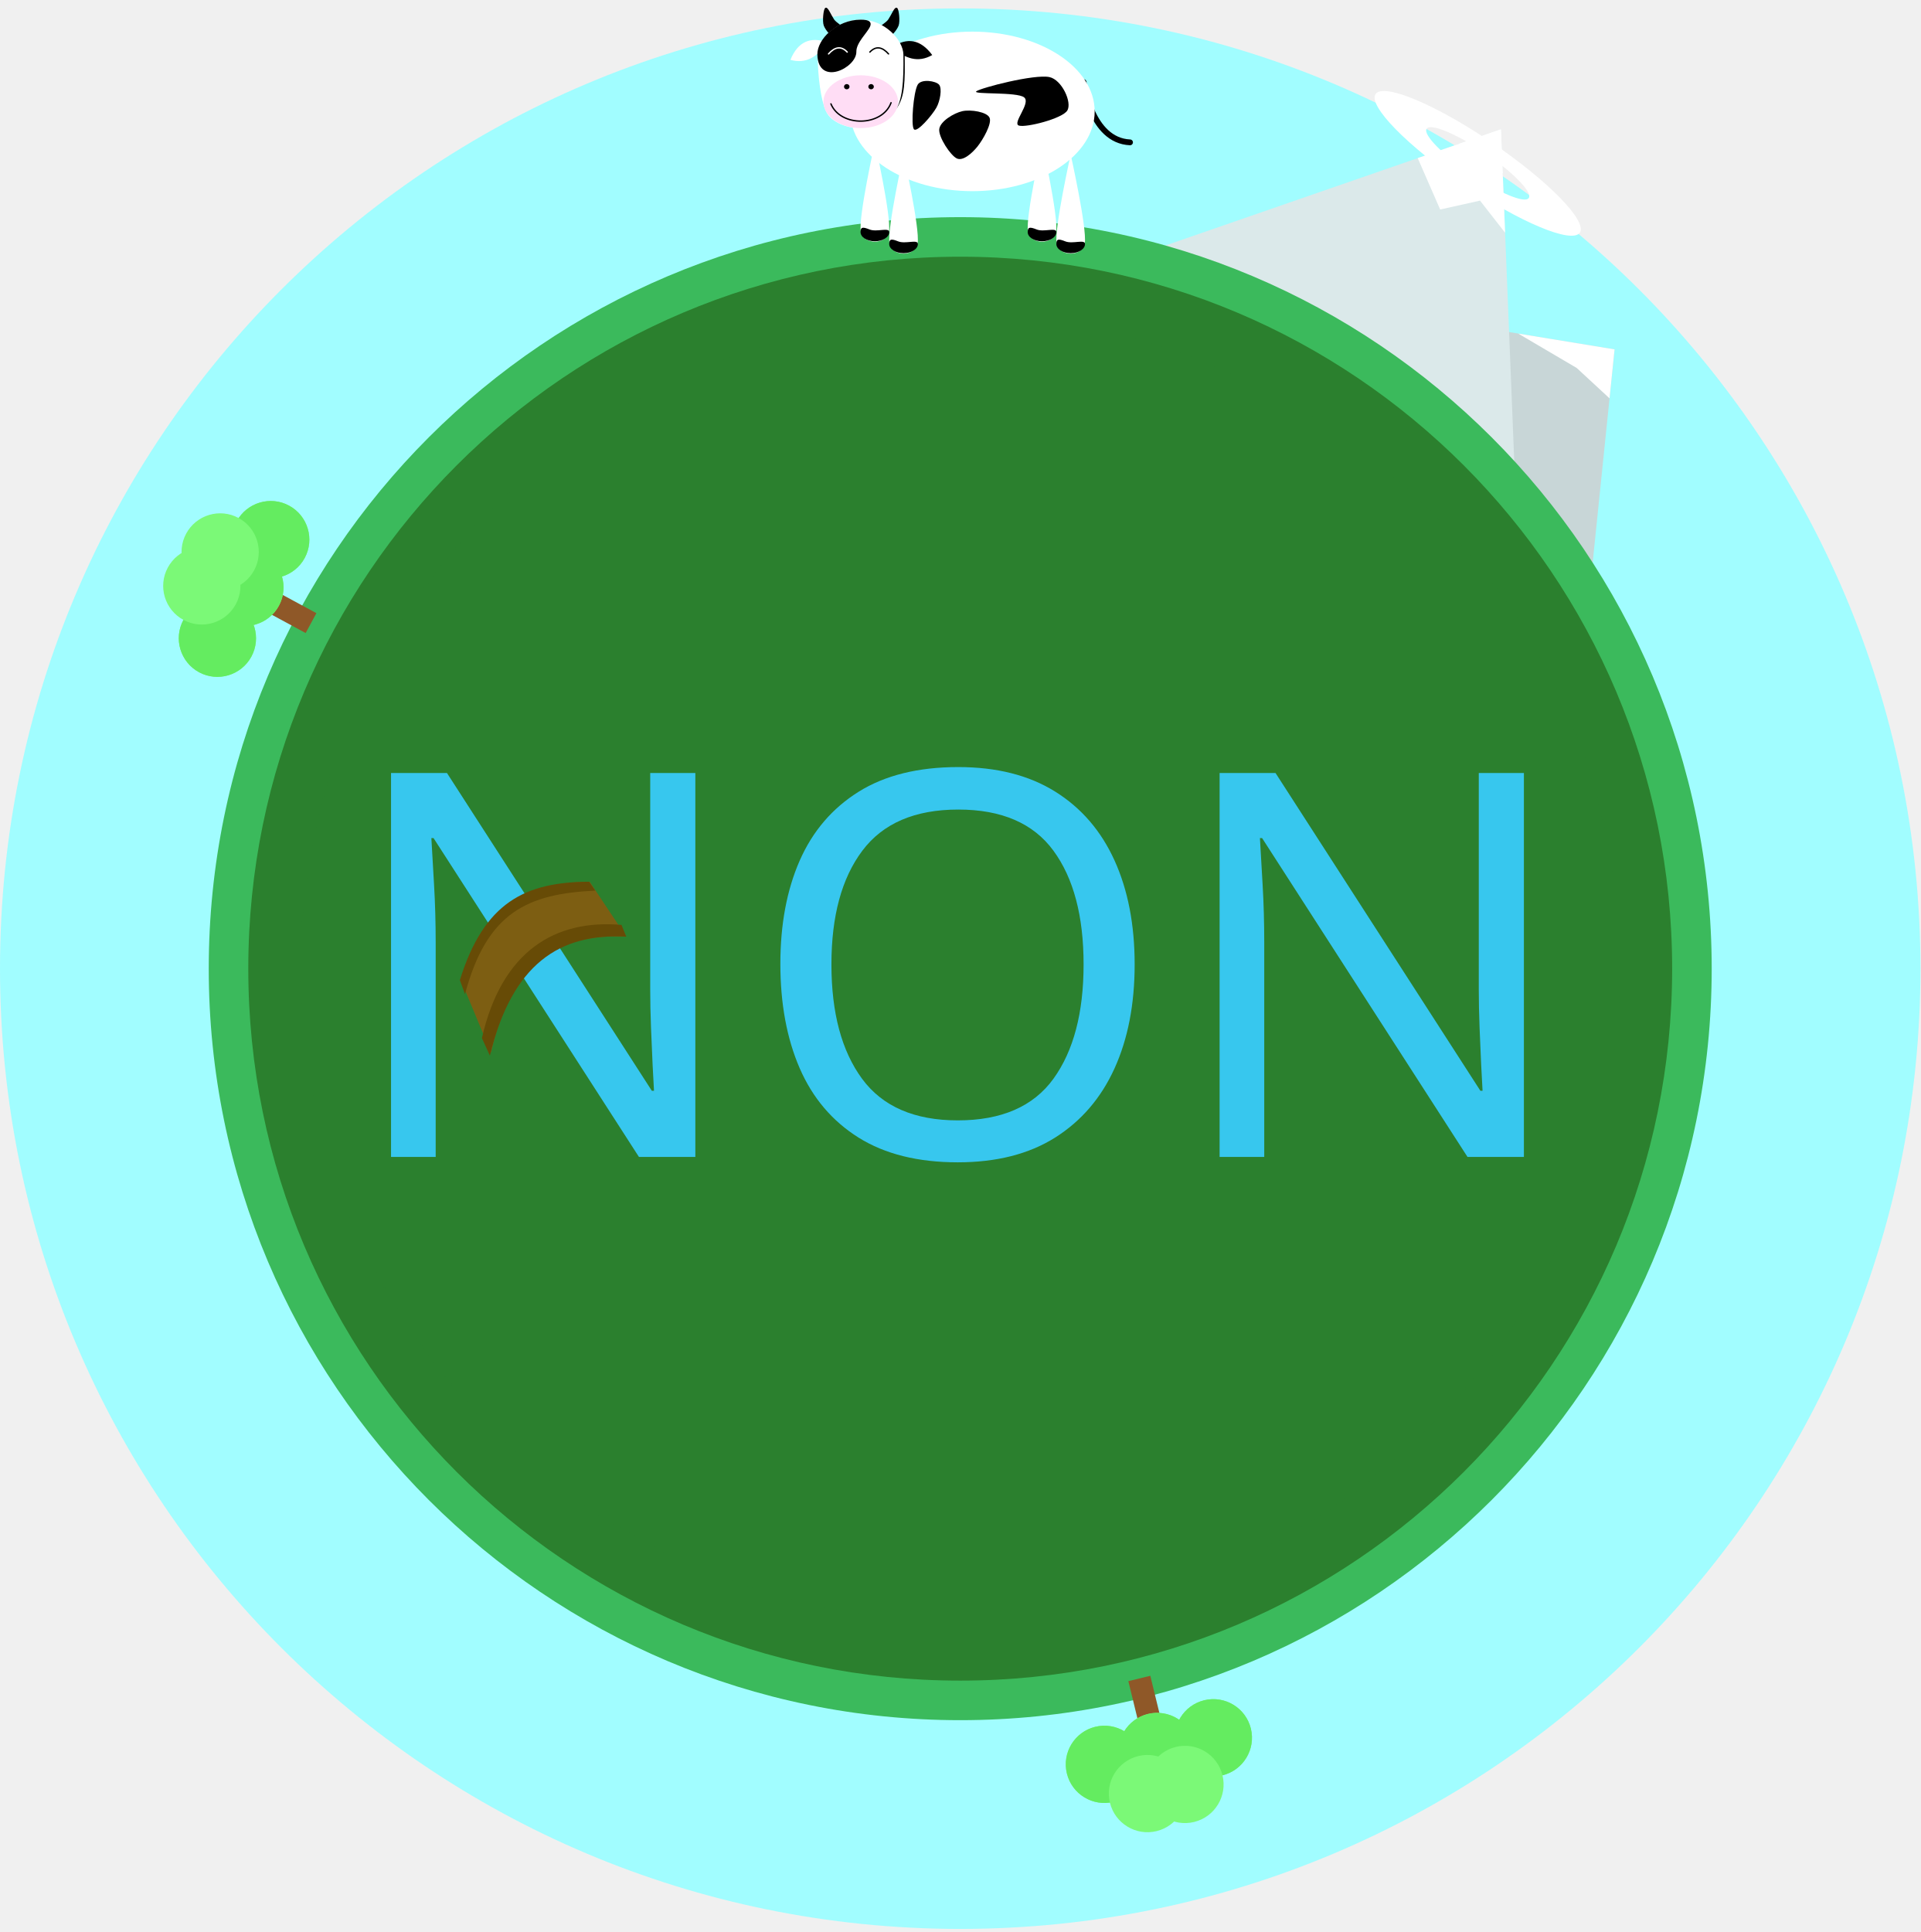
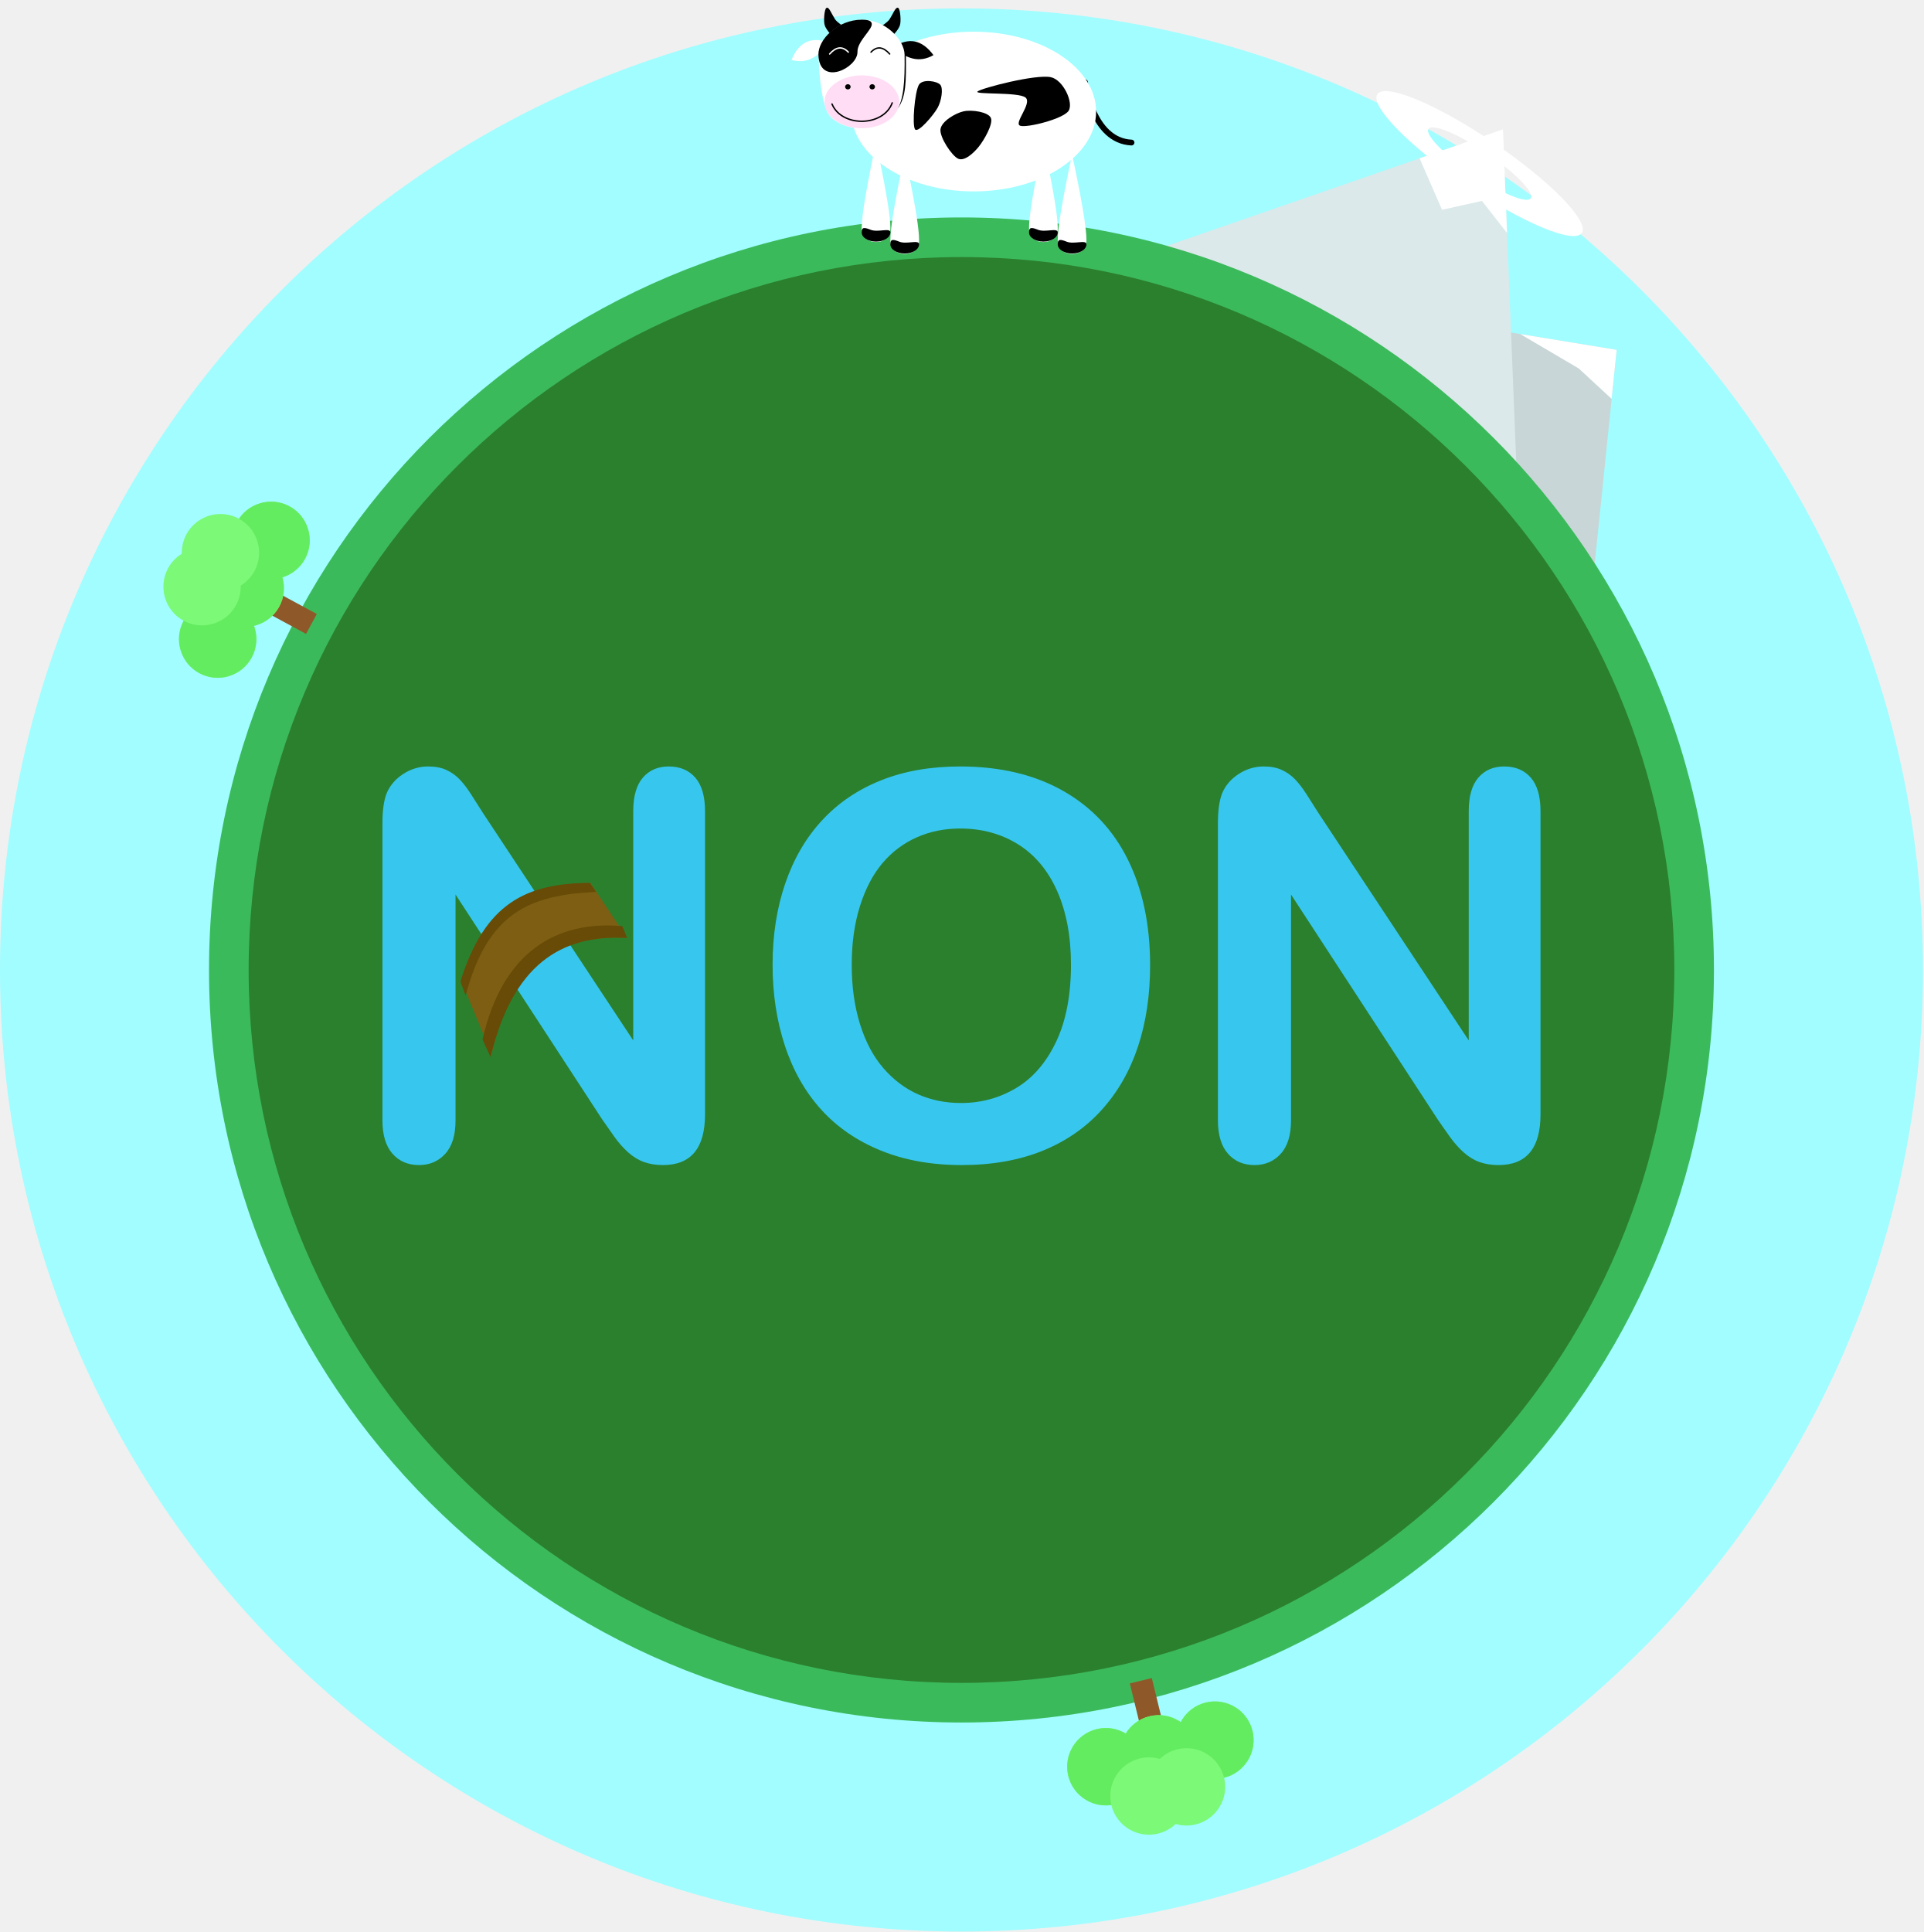
- <svg xmlns="http://www.w3.org/2000/svg" width="100%" height="100%" viewBox="0 0 500 503" version="1.1" xml:space="preserve" style="fill-rule:evenodd;clip-rule:evenodd;stroke-linecap:round;stroke-linejoin:round;stroke-miterlimit:1.5;">
-   <path id="landing-fr" d="M0,0l0,502.2l500,0l0,-502.2l-500,0Z" style="fill:none;" />
+ <svg xmlns="http://www.w3.org/2000/svg" width="100%" height="100%" viewBox="0 0 2084 2093" version="1.1" xml:space="preserve" style="fill-rule:evenodd;clip-rule:evenodd;stroke-linecap:round;stroke-linejoin:round;stroke-miterlimit:1.5;">
+   <path id="landing-fr" d="M0,0l0,2092.5l2083.33,0l0,-2092.5l-2083.33,0Z" style="fill:none;" />
  <clipPath id="_clip1">
-     <path d="M0,0l0,502.2l500,0l0,-502.2l-500,0Z" />
+     <path d="M0,0l0,2092.5l2083.33,0l0,-2092.5l-2083.33,0Z" />
  </clipPath>
  <g clip-path="url(#_clip1)">
    <g>
      <g>
        <g>
-           <ellipse cx="250.019" cy="252.193" rx="250.019" ry="250.007" style="fill:#a1fdff;" />
+           <ellipse cx="1041.75" cy="1050.8" rx="1041.75" ry="1041.7" style="fill:#a1fdff;" />
          <g>
-             <path d="M420.397,90.958l-5.785,56.308l-110.488,-75.365l116.273,19.057Z" style="fill:#c8d6d7;" />
-             <path d="M420.397,90.958l-1.31,12.755l-8.55,-7.912l-15.234,-8.956l25.094,4.113Z" style="fill:#fff;" />
-             <path d="M390.812,33.66l4.015,100.111l-98.693,-67.321l94.678,-32.79Z" style="fill:#dbe9ea;" />
-             <path d="M390.812,33.66l1.08,26.93l-6.531,-8.36l-10.375,2.318l-5.845,-13.383l21.671,-7.505Z" style="fill:#fff;" />
-             <path d="M388.434,37.117c14.677,9.958 24.947,20.469 22.919,23.457c-2.027,2.989 -15.59,-2.67 -30.267,-12.628c-14.678,-9.958 -24.948,-20.468 -22.92,-23.457c2.028,-2.988 15.59,2.67 30.268,12.628Zm-1.837,2.707c7.339,4.979 12.474,10.235 11.46,11.729c-1.014,1.494 -7.795,-1.335 -15.134,-6.314c-7.339,-4.979 -12.474,-10.234 -11.46,-11.729c1.014,-1.494 7.795,1.335 15.134,6.314Z" style="fill:#fff;" />
-             <path d="M390.812,33.66l0.462,11.524l-11.361,-7.749l10.899,-3.775Z" style="fill:#fff;" />
+             <path d="M1751.66,378.993l-24.107,234.617l-460.365,-314.024l484.472,79.407Z" style="fill:#c8d6d7;" />
+             <path d="M1751.66,378.993l-5.46,53.144l-35.627,-32.967l-63.474,-37.315l104.561,17.138Z" style="fill:#fff;" />
+             <path d="M1628.38,140.251l16.728,417.126l-411.219,-280.501l394.491,-136.625Z" style="fill:#dbe9ea;" />
+             <path d="M1628.38,140.251l4.5,112.206l-27.212,-34.834l-43.231,9.66l-24.353,-55.76l90.296,-31.272Z" style="fill:#fff;" />
+             <path d="M1618.47,154.654c61.156,41.491 103.948,85.286 95.499,97.738c-8.449,12.452 -64.959,-11.124 -126.115,-52.616c-61.156,-41.491 -103.948,-85.286 -95.499,-97.738c8.449,-12.452 64.959,11.124 126.115,52.616Zm-7.654,11.28c30.578,20.746 51.974,42.643 47.749,48.869c-4.224,6.226 -32.479,-5.562 -63.057,-26.307c-30.578,-20.746 -51.974,-42.644 -47.749,-48.87c4.224,-6.225 32.479,5.563 63.057,26.308Z" style="fill:#fff;" />
+             <path d="M1628.38,140.251l1.925,48.018l-47.338,-32.291l45.413,-15.727Z" style="fill:#fff;" />
          </g>
          <g>
-             <ellipse cx="250.019" cy="252.193" rx="195.667" ry="195.658" style="fill:#3bba5c;" />
-             <ellipse cx="250.019" cy="252.193" rx="185.369" ry="185.36" style="fill:#2b802e;" />
+             <ellipse cx="1041.75" cy="1050.8" rx="815.281" ry="815.24" style="fill:#3bba5c;" />
+             <ellipse cx="1041.75" cy="1050.8" rx="772.371" ry="772.333" style="fill:#2b802e;" />
          </g>
          <g>
            <g>
-               <path d="M341.436,162.055c29.627,0.555 60.645,43.183 60.645,90.138c0,46.955 -16.89,95.502 -60.645,95.502c-50.651,0 -69.06,-48.548 -68.792,-95.502c0.28,-48.987 17.384,-91.1 68.792,-90.138Z" style="fill:#37c7ee;" />
-               <path d="M349.598,189.5c33.666,0.282 44.293,36.751 44.293,62.693c0,25.942 -6.486,67.788 -41.49,67.961c-26.471,0.131 -37.608,-42.019 -37.608,-67.961c0,-25.942 10.491,-62.897 34.805,-62.693Z" style="fill:#2b802e;" />
+               <path d="M1422.65,675.231c123.446,2.311 252.688,179.927 252.688,375.573c0,195.647 -70.378,397.924 -252.688,397.924c-211.045,0 -287.75,-202.28 -286.633,-397.924c1.166,-204.112 72.431,-379.583 286.633,-375.573Z" style="fill:#37c7ee;" />
+               <path d="M1456.66,789.584c140.274,1.176 184.554,153.127 184.554,261.22c0,108.093 -27.026,282.452 -172.878,283.173c-110.293,0.545 -156.696,-175.08 -156.696,-283.173c0,-108.093 43.709,-262.07 145.02,-261.22Z" style="fill:#2b802e;" />
            </g>
            <g>
-               <path d="M123.314,339.448c-16.264,14.541 -44.345,-124.262 -0.784,-167.308c1.14,-1.126 3.171,-1.759 4.808,-0.153c11.759,11.537 28.334,53.564 34.498,67.618c12.955,29.535 26.22,41.482 32.319,51.131c0.651,-14.066 -1.598,-87.697 4.469,-124.147c2.432,-14.612 35.579,-24.227 37.212,0c2.736,40.599 0.417,139.427 -1.866,179.135c-0.708,12.309 -22.362,12.607 -27.866,10.472c-38.928,-15.101 -86.081,-136.535 -86.081,-136.535c-11.748,0.756 5.418,117.886 3.291,119.787Z" style="fill:#37c7ee;" />
+               <path d="M513.81,1414.37c-67.768,60.589 -184.773,-517.756 -3.268,-697.116c4.748,-4.692 13.213,-7.329 20.034,-0.638c48.995,48.072 118.056,223.184 143.743,281.744c53.978,123.061 109.247,172.838 134.66,213.043c2.711,-58.609 -6.659,-365.403 18.619,-517.276c10.134,-60.886 148.246,-100.949 155.05,0c11.402,169.161 1.741,580.945 -7.772,746.392c-2.949,51.288 -93.175,52.53 -116.108,43.634c-162.202,-62.918 -358.674,-568.895 -358.674,-568.895c-48.949,3.151 22.576,491.19 13.716,499.112Z" style="fill:#37c7ee;" />
              <g>
-                 <path d="M175.722,252.193c-16.478,0.145 -26.655,6.341 -33.2,26.441l7.505,18.023c5.143,-22.652 16.751,-31.099 35.221,-30.164l-9.526,-14.3Z" style="fill:#7d5e12;" />
-                 <path d="M184.012,263.435c-17.198,-1.504 -31.17,6.712 -36.351,29.463l2.075,4.561c5.804,-23.89 18.183,-31.908 35.512,-30.966l-1.236,-3.058Z" style="fill:#674b06;" />
-                 <path d="M175.577,252.193c-16.572,0.082 -27.339,5.282 -33.651,25.607l1.329,3.678c5.724,-21.436 16.358,-26.129 33.942,-26.971l-1.62,-2.314Z" style="fill:#674b06;" />
+                 <path d="M732.173,1050.8c-68.657,0.603 -111.062,26.419 -138.332,110.169l31.27,75.096c21.432,-94.383 69.797,-129.578 146.757,-125.683l-39.695,-59.582Z" style="fill:#7d5e12;" />
+                 <path d="M766.718,1097.64c-71.661,-6.267 -129.878,27.968 -151.462,122.765l8.645,19.005c24.181,-99.544 75.76,-132.953 147.967,-129.028l-5.15,-12.742Z" style="fill:#674b06;" />
+                 <path d="M731.571,1050.8c-69.05,0.343 -113.912,22.01 -140.214,106.696l5.538,15.327c23.849,-89.32 68.158,-108.874 141.424,-112.381l-6.748,-9.642Z" style="fill:#674b06;" />
              </g>
            </g>
          </g>
          <g>
-             <path d="M300.598,465.583l5.717,-1.394l-6.8,-27.894l-5.718,1.394l6.801,27.894Z" style="fill:#8f5828;" />
-             <path d="M318.309,462.203c-5.392,1.314 -10.837,-1.996 -12.151,-7.388c-1.315,-5.392 1.996,-10.836 7.388,-12.151c5.392,-1.314 10.837,1.996 12.151,7.388c1.315,5.392 -1.996,10.836 -7.388,12.151Z" style="fill:#7bf977;" />
-             <path d="M303.672,465.771c-5.392,1.314 -10.837,-1.996 -12.151,-7.388c-1.315,-5.392 1.996,-10.836 7.388,-12.151c5.392,-1.314 10.837,1.996 12.151,7.388c1.315,5.392 -1.996,10.836 -7.388,12.151Z" style="fill:#7bf977;" />
-             <path d="M289.943,469.117c-5.392,1.315 -10.837,-1.996 -12.151,-7.387c-1.315,-5.392 1.996,-10.837 7.388,-12.151c5.392,-1.314 10.836,1.996 12.151,7.388c1.314,5.391 -1.996,10.836 -7.388,12.15Z" style="fill:#7bf977;" />
+             <path d="M1252.49,1939.93l23.824,-5.807l-28.334,-116.225l-23.824,5.807l28.334,116.225Z" style="fill:#8f5828;" />
+             <path d="M1326.29,1925.84c-22.467,5.477 -45.153,-8.316 -50.63,-30.782c-5.477,-22.465 8.317,-45.151 30.783,-50.627c22.467,-5.477 45.154,8.316 50.631,30.782c5.476,22.465 -8.317,45.151 -30.784,50.627Z" style="fill:#7bf977;" />
+             <path d="M1265.3,1940.71c-22.466,5.476 -45.153,-8.317 -50.63,-30.782c-5.477,-22.466 8.317,-45.151 30.784,-50.628c22.467,-5.477 45.153,8.316 50.63,30.782c5.477,22.466 -8.317,45.151 -30.784,50.628Z" style="fill:#7bf977;" />
+             <path d="M1208.1,1954.65c-22.467,5.477 -45.153,-8.316 -50.63,-30.782c-5.477,-22.465 8.317,-45.151 30.783,-50.627c22.467,-5.477 45.154,8.316 50.631,30.782c5.476,22.465 -8.317,45.151 -30.784,50.627Z" style="fill:#7bf977;" />
            <g>
-               <path d="M318.309,462.203c-5.392,1.314 -10.837,-1.996 -12.151,-7.388c-1.315,-5.392 1.996,-10.836 7.388,-12.151c5.392,-1.314 10.837,1.996 12.151,7.388c1.315,5.392 -1.996,10.836 -7.388,12.151Z" style="fill:#64ec60;" />
-               <path d="M303.672,465.771c-5.392,1.314 -10.837,-1.996 -12.151,-7.388c-1.315,-5.392 1.996,-10.836 7.388,-12.151c5.392,-1.314 10.837,1.996 12.151,7.388c1.315,5.392 -1.996,10.836 -7.388,12.151Z" style="fill:#64ec60;" />
-               <path d="M289.943,469.117c-5.392,1.315 -10.837,-1.996 -12.151,-7.387c-1.315,-5.392 1.996,-10.837 7.388,-12.151c5.392,-1.314 10.836,1.996 12.151,7.388c1.314,5.391 -1.996,10.836 -7.388,12.15Z" style="fill:#64ec60;" />
+               <path d="M1326.29,1925.84c-22.467,5.477 -45.153,-8.316 -50.63,-30.782c-5.477,-22.465 8.317,-45.151 30.783,-50.627c22.467,-5.477 45.154,8.316 50.631,30.782c5.476,22.465 -8.317,45.151 -30.784,50.627Z" style="fill:#64ec60;" />
+               <path d="M1265.3,1940.71c-22.466,5.476 -45.153,-8.317 -50.63,-30.782c-5.477,-22.466 8.317,-45.151 30.784,-50.628c22.467,-5.477 45.153,8.316 50.63,30.782c5.477,22.466 -8.317,45.151 -30.784,50.628Z" style="fill:#64ec60;" />
+               <path d="M1208.1,1954.65c-22.467,5.477 -45.153,-8.316 -50.63,-30.782c-5.477,-22.465 8.317,-45.151 30.783,-50.627c22.467,-5.477 45.154,8.316 50.631,30.782c5.476,22.465 -8.317,45.151 -30.784,50.627Z" style="fill:#64ec60;" />
            </g>
-             <path d="M310.921,474.353c-5.392,1.315 -10.837,-1.996 -12.151,-7.387c-1.315,-5.392 1.996,-10.837 7.388,-12.151c5.392,-1.314 10.837,1.996 12.151,7.388c1.315,5.391 -1.996,10.836 -7.388,12.15Z" style="fill:#7bf977;" />
-             <path d="M301.151,476.735c-5.392,1.314 -10.836,-1.996 -12.151,-7.388c-1.314,-5.392 1.996,-10.836 7.388,-12.151c5.392,-1.314 10.837,1.996 12.151,7.388c1.315,5.392 -1.996,10.836 -7.388,12.151Z" style="fill:#7bf977;" />
+             <path d="M1295.5,1976.47c-22.466,5.477 -45.153,-8.316 -50.63,-30.782c-5.477,-22.466 8.317,-45.151 30.784,-50.628c22.467,-5.476 45.153,8.317 50.63,30.782c5.477,22.466 -8.317,45.152 -30.784,50.628Z" style="fill:#7bf977;" />
+             <path d="M1254.8,1986.39c-22.466,5.477 -45.153,-8.316 -50.63,-30.782c-5.477,-22.466 8.317,-45.151 30.784,-50.628c22.467,-5.476 45.153,8.317 50.63,30.782c5.477,22.466 -8.317,45.151 -30.784,50.628Z" style="fill:#7bf977;" />
          </g>
          <g>
-             <path d="M57.128,145.982l-2.799,5.177l25.256,13.655l2.799,-5.177l-25.256,-13.655Z" style="fill:#8f5828;" />
-             <path d="M47.761,161.389c2.64,-4.882 8.747,-6.702 13.629,-4.063c4.882,2.64 6.702,8.746 4.062,13.628c-2.639,4.882 -8.746,6.702 -13.628,4.063c-4.882,-2.64 -6.702,-8.746 -4.063,-13.628Z" style="fill:#7bf977;" />
-             <path d="M54.927,148.137c2.64,-4.882 8.746,-6.702 13.628,-4.063c4.882,2.64 6.703,8.746 4.063,13.628c-2.64,4.882 -8.746,6.702 -13.628,4.063c-4.882,-2.64 -6.703,-8.746 -4.063,-13.628Z" style="fill:#7bf977;" />
-             <path d="M61.648,135.707c2.64,-4.882 8.747,-6.702 13.629,-4.063c4.881,2.64 6.702,8.746 4.062,13.628c-2.639,4.882 -8.746,6.702 -13.628,4.063c-4.882,-2.64 -6.702,-8.746 -4.063,-13.628Z" style="fill:#7bf977;" />
+             <path d="M238.032,608.258l-11.663,21.569l105.236,56.898l11.663,-21.569l-105.236,-56.898Z" style="fill:#8f5828;" />
+             <path d="M199.006,672.454c10.998,-20.341 36.443,-27.926 56.784,-16.928c20.342,10.998 27.927,36.441 16.929,56.782c-10.999,20.341 -36.443,27.926 -56.785,16.927c-20.342,-10.998 -27.927,-36.441 -16.928,-56.781Z" style="fill:#7bf977;" />
+             <path d="M228.862,617.238c10.999,-20.341 36.443,-27.926 56.785,-16.928c20.342,10.999 27.927,36.442 16.928,56.782c-10.998,20.341 -36.443,27.926 -56.784,16.928c-20.342,-10.999 -27.927,-36.442 -16.929,-56.782Z" style="fill:#7bf977;" />
+             <path d="M256.867,565.446c10.999,-20.341 36.443,-27.926 56.785,-16.927c20.342,10.998 27.927,36.441 16.928,56.781c-10.998,20.341 -36.443,27.926 -56.784,16.928c-20.342,-10.998 -27.927,-36.441 -16.929,-56.782Z" style="fill:#7bf977;" />
            <g>
-               <path d="M47.761,161.389c2.64,-4.882 8.747,-6.702 13.629,-4.063c4.882,2.64 6.702,8.746 4.062,13.628c-2.639,4.882 -8.746,6.702 -13.628,4.063c-4.882,-2.64 -6.702,-8.746 -4.063,-13.628Z" style="fill:#64ec60;" />
-               <path d="M54.927,148.137c2.64,-4.882 8.746,-6.702 13.628,-4.063c4.882,2.64 6.703,8.746 4.063,13.628c-2.64,4.882 -8.746,6.702 -13.628,4.063c-4.882,-2.64 -6.703,-8.746 -4.063,-13.628Z" style="fill:#64ec60;" />
-               <path d="M61.648,135.707c2.64,-4.882 8.747,-6.702 13.629,-4.063c4.881,2.64 6.702,8.746 4.062,13.628c-2.639,4.882 -8.746,6.702 -13.628,4.063c-4.882,-2.64 -6.702,-8.746 -4.063,-13.628Z" style="fill:#64ec60;" />
+               <path d="M199.006,672.454c10.998,-20.341 36.443,-27.926 56.784,-16.928c20.342,10.998 27.927,36.441 16.929,56.782c-10.999,20.341 -36.443,27.926 -56.785,16.927c-20.342,-10.998 -27.927,-36.441 -16.928,-56.781Z" style="fill:#64ec60;" />
+               <path d="M228.862,617.238c10.999,-20.341 36.443,-27.926 56.785,-16.928c20.342,10.999 27.927,36.442 16.928,56.782c-10.998,20.341 -36.443,27.926 -56.784,16.928c-20.342,-10.999 -27.927,-36.442 -16.929,-56.782Z" style="fill:#64ec60;" />
+               <path d="M256.867,565.446c10.999,-20.341 36.443,-27.926 56.785,-16.927c20.342,10.998 27.927,36.441 16.928,56.781c-10.998,20.341 -36.443,27.926 -56.784,16.928c-20.342,-10.998 -27.927,-36.441 -16.929,-56.782Z" style="fill:#64ec60;" />
            </g>
-             <path d="M43.699,147.761c2.639,-4.882 8.746,-6.702 13.628,-4.062c4.882,2.639 6.702,8.746 4.063,13.627c-2.64,4.882 -8.747,6.702 -13.629,4.063c-4.882,-2.64 -6.702,-8.746 -4.062,-13.628Z" style="fill:#7bf977;" />
-             <path d="M48.481,138.916c2.64,-4.882 8.747,-6.702 13.629,-4.062c4.882,2.639 6.702,8.745 4.062,13.627c-2.639,4.882 -8.746,6.702 -13.628,4.063c-4.882,-2.64 -6.702,-8.746 -4.063,-13.628Z" style="fill:#7bf977;" />
+             <path d="M182.078,615.672c10.998,-20.341 36.443,-27.926 56.784,-16.928c20.342,10.999 27.927,36.442 16.928,56.782c-10.998,20.341 -36.443,27.926 -56.784,16.928c-20.342,-10.998 -27.927,-36.442 -16.928,-56.782Z" style="fill:#7bf977;" />
+             <path d="M202.006,578.817c10.998,-20.34 36.443,-27.925 56.784,-16.927c20.342,10.998 27.927,36.441 16.929,56.782c-10.999,20.34 -36.443,27.925 -56.785,16.927c-20.342,-10.998 -27.927,-36.441 -16.928,-56.782Z" style="fill:#7bf977;" />
          </g>
        </g>
        <g>
-           <ellipse cx="250.019" cy="252.193" rx="171.796" ry="169.919" style="fill:#2b802e;" />
+           <ellipse cx="1041.75" cy="1050.8" rx="715.816" ry="707.995" style="fill:#2b802e;" />
          <g>
-             <text x="88.239px" y="301.207px" style="font-family:'ArialRoundedMTBold', 'Arial Rounded MT Bold', sans-serif;font-size:140px;fill:#37c7ee;">NON</text>
+             <path d="M523.472,881.048l162.647,246.094l0,-248.372c0,-16.141 3.465,-28.246 10.396,-36.316c6.932,-8.071 16.284,-12.106 28.058,-12.106c12.153,0 21.743,4.035 28.769,12.106c7.026,8.07 10.539,20.175 10.539,36.316l0,328.409c0,36.649 -15.191,54.973 -45.575,54.973c-7.596,0 -14.432,-1.092 -20.509,-3.276c-6.076,-2.184 -11.773,-5.649 -17.09,-10.396c-5.318,-4.747 -10.255,-10.302 -14.812,-16.663c-4.558,-6.361 -9.115,-12.865 -13.673,-19.511l-158.659,-243.245l0,244.669c0,15.951 -3.702,28.009 -11.108,36.174c-7.406,8.165 -16.901,12.248 -28.485,12.248c-11.963,0 -21.553,-4.13 -28.769,-12.39c-7.216,-8.261 -10.824,-20.271 -10.824,-36.032l0,-322.143c0,-13.672 1.519,-24.401 4.557,-32.186c3.608,-8.545 9.59,-15.523 17.945,-20.935c8.356,-5.412 17.376,-8.118 27.061,-8.118c7.595,0 14.099,1.235 19.511,3.703c5.413,2.469 10.16,5.792 14.243,9.969c4.083,4.178 8.26,9.589 12.533,16.236c4.273,6.646 8.688,13.576 13.245,20.792Z" style="fill:#37c7ee;fill-rule:nonzero;" />
+             <path d="M1040.18,830.348c43.296,0 80.468,8.783 111.516,26.347c31.049,17.565 54.548,42.535 70.5,74.911c15.951,32.375 23.927,70.4 23.927,114.074c0,32.281 -4.368,61.619 -13.103,88.013c-8.736,26.394 -21.838,49.276 -39.309,68.644c-17.47,19.369 -38.929,34.18 -64.375,44.434c-25.446,10.254 -54.595,15.381 -87.447,15.381c-32.662,0 -61.906,-5.27 -87.732,-15.808c-25.826,-10.539 -47.38,-25.398 -64.66,-44.576c-17.281,-19.179 -30.336,-42.25 -39.166,-69.214c-8.831,-26.964 -13.246,-56.112 -13.246,-87.443c0,-32.091 4.605,-61.524 13.815,-88.298c9.21,-26.774 22.551,-49.56 40.021,-68.359c17.471,-18.799 38.739,-33.183 63.805,-43.152c25.067,-9.969 53.551,-14.954 85.454,-14.954Zm120.204,214.763c0,-30.572 -4.937,-57.061 -14.812,-79.468c-9.874,-22.407 -23.974,-39.354 -42.299,-50.842c-18.325,-11.489 -39.356,-17.233 -63.093,-17.233c-16.901,0 -32.52,3.181 -46.857,9.542c-14.337,6.361 -26.681,15.618 -37.03,27.771c-10.349,12.153 -18.515,27.676 -24.497,46.57c-5.981,18.894 -8.972,40.114 -8.972,63.66c0,23.736 2.991,45.193 8.972,64.371c5.982,19.179 14.432,35.082 25.351,47.71c10.92,12.627 23.453,22.074 37.6,28.34c14.147,6.267 29.671,9.4 46.572,9.4c21.648,0 41.54,-5.412 59.675,-16.236c18.135,-10.823 32.567,-27.533 43.297,-50.13c10.729,-22.596 16.093,-50.415 16.093,-83.455Z" style="fill:#37c7ee;fill-rule:nonzero;" />
+             <path d="M1428.71,881.048l162.646,246.094l0,-248.372c0,-16.141 3.466,-28.246 10.397,-36.316c6.932,-8.071 16.284,-12.106 28.058,-12.106c12.153,0 21.743,4.035 28.769,12.106c7.026,8.07 10.539,20.175 10.539,36.316l0,328.409c0,36.649 -15.192,54.973 -45.575,54.973c-7.596,0 -14.432,-1.092 -20.509,-3.276c-6.077,-2.184 -11.773,-5.649 -17.091,-10.396c-5.317,-4.747 -10.254,-10.302 -14.812,-16.663c-4.557,-6.361 -9.115,-12.865 -13.672,-19.511l-158.659,-243.245l0,244.669c0,15.951 -3.703,28.009 -11.109,36.174c-7.406,8.165 -16.9,12.248 -28.484,12.248c-11.964,0 -21.553,-4.13 -28.769,-12.39c-7.216,-8.261 -10.825,-20.271 -10.825,-36.032l0,-322.143c0,-13.672 1.52,-24.401 4.558,-32.186c3.608,-8.545 9.59,-15.523 17.945,-20.935c8.356,-5.412 17.376,-8.118 27.06,-8.118c7.596,0 14.1,1.235 19.512,3.703c5.412,2.469 10.16,5.792 14.243,9.969c4.082,4.178 8.26,9.589 12.533,16.236c4.272,6.646 8.688,13.576 13.245,20.792Z" style="fill:#37c7ee;fill-rule:nonzero;" />
            <g>
-               <path d="M153.537,229.56c-16.478,0.144 -26.655,6.34 -33.2,26.44l7.505,18.023c5.144,-22.652 16.751,-31.098 35.222,-30.164l-9.527,-14.299Z" style="fill:#7d5e12;" />
-               <path d="M161.828,240.801c-17.199,-1.504 -31.171,6.713 -36.351,29.464l2.075,4.561c5.803,-23.891 18.182,-31.908 35.512,-30.967l-1.236,-3.058Z" style="fill:#674b06;" />
-               <path d="M153.392,229.56c-16.572,0.082 -27.339,5.282 -33.651,25.607l1.329,3.678c5.724,-21.437 16.358,-26.13 33.942,-26.971l-1.62,-2.314Z" style="fill:#674b06;" />
+               <path d="M639.737,956.499c-68.657,0.603 -111.062,26.419 -138.332,110.169l31.27,75.096c21.432,-94.383 69.798,-129.578 146.757,-125.683l-39.695,-59.582Z" style="fill:#7d5e12;" />
+               <path d="M674.282,1003.34c-71.661,-6.267 -129.878,27.968 -151.462,122.765l8.645,19.005c24.181,-99.545 75.76,-132.953 147.967,-129.028l-5.15,-12.742Z" style="fill:#674b06;" />
+               <path d="M639.135,956.499c-69.05,0.343 -113.912,22.01 -140.214,106.696l5.538,15.326c23.849,-89.32 68.159,-108.873 141.424,-112.38l-6.748,-9.642Z" style="fill:#674b06;" />
            </g>
          </g>
        </g>
      </g>
      <g id="Naomi-Side">
        <g>
          <g>
            <g>
-               <path d="M278.781,40.222c0,0 4.283,19.22 3.671,23.064c-0.581,3.653 -6.761,3.653 -7.342,0c-0.612,-3.844 3.671,-23.064 3.671,-23.064Z" style="fill:#fff;" />
-               <path d="M277.378,62.839c1.911,0.767 5.134,-0.631 5.134,0.686c0,1.317 -1.672,2.386 -3.731,2.386c-2.059,0 -3.731,-1.069 -3.731,-2.386c0,-1.317 0.526,-1.408 2.328,-0.686Z" />
+               <path d="M1161.59,167.593c0,0 17.846,80.083 15.296,96.1c-2.422,15.22 -28.17,15.22 -30.593,0c-2.549,-16.017 15.297,-96.1 15.297,-96.1Z" style="fill:#fff;" />
+               <path d="M1155.74,261.831c7.964,3.193 21.394,-2.629 21.394,2.857c0,5.486 -6.966,9.939 -15.546,9.939c-8.58,0 -15.546,-4.453 -15.546,-9.939c0,-5.486 2.189,-5.868 9.698,-2.857Z" />
            </g>
            <g>
-               <path d="M271.319,37.123c0,0 4.283,19.22 3.671,23.064c-0.581,3.653 -6.761,3.653 -7.342,0c-0.612,-3.844 3.671,-23.064 3.671,-23.064Z" style="fill:#fff;" />
-               <path d="M269.916,59.74c1.911,0.767 5.134,-0.631 5.134,0.686c0,1.317 -1.672,2.386 -3.731,2.386c-2.059,0 -3.731,-1.069 -3.731,-2.386c0,-1.317 0.525,-1.408 2.328,-0.686Z" />
+               <path d="M1130.5,154.681c0,0 17.846,80.083 15.297,96.099c-2.423,15.221 -28.171,15.221 -30.594,0c-2.549,-16.016 15.297,-96.099 15.297,-96.099Z" style="fill:#fff;" />
+               <path d="M1124.65,248.918c7.963,3.193 21.393,-2.629 21.393,2.857c0,5.486 -6.966,9.94 -15.546,9.94c-8.58,0 -15.546,-4.454 -15.546,-9.94c0,-5.486 2.19,-5.868 9.699,-2.857Z" />
            </g>
            <g>
-               <path d="M235.261,40.222c0,0 4.283,19.22 3.671,23.064c-0.582,3.653 -6.761,3.653 -7.342,0c-0.612,-3.844 3.671,-23.064 3.671,-23.064Z" style="fill:#fff;" />
-               <path d="M233.857,62.839c1.912,0.767 5.135,-0.631 5.135,0.686c0,1.317 -1.672,2.386 -3.731,2.386c-2.059,0 -3.731,-1.069 -3.731,-2.386c0,-1.317 0.525,-1.408 2.327,-0.686Z" />
+               <path d="M980.253,167.593c0,0 17.846,80.083 15.297,96.1c-2.423,15.22 -28.171,15.22 -30.594,0c-2.549,-16.017 15.297,-96.1 15.297,-96.1Z" style="fill:#fff;" />
+               <path d="M974.406,261.831c7.963,3.193 21.393,-2.629 21.393,2.857c0,5.486 -6.966,9.939 -15.546,9.939c-8.58,0 -15.546,-4.453 -15.546,-9.939c0,-5.486 2.19,-5.868 9.699,-2.857Z" />
            </g>
            <g>
-               <path d="M227.799,37.123c0,0 4.283,19.22 3.671,23.064c-0.582,3.653 -6.761,3.653 -7.343,0c-0.611,-3.844 3.672,-23.064 3.672,-23.064Z" style="fill:#fff;" />
-               <path d="M226.395,59.74c1.912,0.767 5.135,-0.631 5.135,0.686c0,1.317 -1.672,2.386 -3.731,2.386c-2.06,0 -3.731,-1.069 -3.731,-2.386c0,-1.317 0.525,-1.408 2.327,-0.686Z" />
+               <path d="M949.161,154.681c0,0 17.846,80.083 15.297,96.099c-2.423,15.221 -28.171,15.221 -30.593,0c-2.55,-16.016 15.296,-96.099 15.296,-96.099Z" style="fill:#fff;" />
+               <path d="M943.314,248.918c7.964,3.193 21.393,-2.629 21.393,2.857c0,5.486 -6.966,9.94 -15.546,9.94c-8.58,0 -15.546,-4.454 -15.546,-9.94c0,-5.486 2.19,-5.868 9.699,-2.857Z" />
            </g>
          </g>
-           <path d="M282.138,21.38c0,0 1.859,15.222 12.096,15.683" style="fill:none;stroke:#000;stroke-width:1.51px;" />
-           <ellipse cx="253.192" cy="29.003" rx="31.835" ry="20.766" style="fill:#fff;" />
-           <path d="M244.529,22.063c-0.809,-1 -4.671,-1.62 -5.591,0c-1.096,1.931 -1.793,10.581 -0.983,11.581c0.809,1 4.743,-3.649 5.839,-5.579c0.995,-1.753 1.544,-5.001 0.735,-6.002Z" />
-           <path d="M250.552,28.948c-2.184,0.495 -5.761,2.631 -5.994,4.683c-0.233,2.052 2.938,6.876 4.597,7.629c1.659,0.752 4.065,-1.503 5.358,-3.114c1.418,-1.766 3.811,-5.952 3.151,-7.485c-0.66,-1.533 -4.927,-2.208 -7.112,-1.713Z" />
-           <path d="M254.205,23.774c-1.098,0.881 10.609,0.092 12.46,1.58c1.851,1.488 -3.225,6.773 -1.354,7.345c1.871,0.573 11.256,-1.806 12.58,-3.911c1.324,-2.105 -1.416,-8.036 -4.636,-8.718c-3.947,-0.835 -17.951,2.823 -19.05,3.704Z" />
-           <path d="M233.61,28.01c-2.107,3.25 1.899,-17.934 1.95,-13.922c0.091,7.341 0.038,10.858 -1.95,13.922Z" />
+           <path d="M1175.58,89.082c0,0 7.744,63.426 50.398,65.349" style="fill:none;stroke:#000;stroke-width:6.27px;" />
+           <ellipse cx="1054.97" cy="120.846" rx="132.646" ry="86.526" style="fill:#fff;" />
+           <path d="M1018.87,91.931c-3.372,-4.168 -19.462,-6.753 -23.295,0c-4.566,8.042 -7.47,44.085 -4.098,48.253c3.371,4.168 19.764,-15.204 24.329,-23.246c4.146,-7.304 6.436,-20.839 3.064,-25.007Z" />
+           <path d="M1043.97,120.616c-9.101,2.062 -24.006,10.963 -24.977,19.513c-0.971,8.55 12.239,28.651 19.152,31.787c6.913,3.135 16.937,-6.262 22.326,-12.974c5.909,-7.36 15.879,-24.799 13.129,-31.186c-2.75,-6.388 -20.529,-9.203 -29.63,-7.14Z" />
+           <path d="M1059.19,99.059c-4.577,3.669 44.202,0.385 51.915,6.583c7.712,6.198 -13.436,28.221 -5.64,30.605c7.796,2.385 46.899,-7.528 52.416,-16.298c5.516,-8.771 -5.9,-33.484 -19.317,-36.323c-16.448,-3.482 -74.798,11.763 -79.374,15.433Z" />
+           <path d="M973.377,116.71c-8.779,13.538 7.912,-74.725 8.121,-58.009c0.383,30.585 0.159,45.241 -8.121,58.009Z" />
        </g>
        <g id="Naomi">
-           <path d="M215.393,11.009c-2.458,3.762 -5.513,5.714 -9.588,4.575c1.944,-4.751 5.204,-6.111 9.588,-4.575Z" style="fill:#fff;" />
-           <path d="M232.314,12.255c3.307,3.041 6.749,4.181 10.419,2.074c-3.054,-4.126 -6.549,-4.642 -10.419,-2.074Z" />
-           <path d="M215.021,2.197c-0.438,0.167 -0.759,3.338 -0.363,4.403c0.482,1.298 2.039,2.767 2.039,2.767l3.064,-2.022c0,0 -2.185,-1.339 -2.748,-2.208c-0.888,-1.37 -1.553,-3.107 -1.992,-2.94Z" style="stroke:#000;stroke-width:0.36px;" />
-           <path d="M233.447,2.197c0.439,0.167 0.759,3.338 0.364,4.403c-0.483,1.298 -2.039,2.767 -2.039,2.767l-3.064,-2.022c0,0 2.184,-1.339 2.748,-2.208c0.888,-1.37 1.553,-3.107 1.991,-2.94Z" style="stroke:#000;stroke-width:0.36px;" />
-           <path d="M224.113,5.108c6.133,0 11.064,5.235 11.112,9.13c0.09,7.128 -0.223,11.719 -2.153,14.694c-2.045,3.155 -5.955,4.477 -8.959,4.477c-3.003,0 -7.639,-1.288 -9.061,-4.477c-1.349,-3.026 -2.072,-8.728 -2.184,-14.694c-0.073,-3.895 5.113,-9.13 11.245,-9.13Z" style="fill:#fff;" />
-           <path d="M224.113,5.298c2.266,0 2.668,0.583 2.277,1.514c-0.667,1.59 -3.642,4.195 -3.594,6.651c0.078,4.025 -9.586,8.86 -9.795,0.775c-0.1,-3.894 4.98,-8.94 11.112,-8.94Z" style="stroke:#000;stroke-width:0.36px;" />
-           <ellipse cx="224.115" cy="26.477" rx="9.709" ry="6.877" style="fill:#ffddf5;" />
-           <path d="M215.737,14.033c1.542,-1.721 3.193,-2.237 4.858,-0.477" style="fill:none;stroke:#fff;stroke-width:0.36px;" />
-           <path d="M231.349,14.033c-1.542,-1.721 -3.192,-2.237 -4.857,-0.477" style="fill:none;stroke:#000;stroke-width:0.36px;" />
-           <ellipse cx="220.477" cy="22.571" rx="0.719" ry="0.682" />
-           <ellipse cx="226.812" cy="22.571" rx="0.719" ry="0.682" />
-           <path d="M216.352,27.044c2.499,6.087 13.346,5.981 15.66,-0.298" style="fill:none;stroke:#000;stroke-width:0.36px;" />
+           <path d="M897.469,45.871c-10.238,15.675 -22.967,23.806 -39.949,19.061c8.102,-19.796 21.686,-25.461 39.949,-19.061Z" style="fill:#fff;" />
+           <path d="M967.975,51.061c13.781,12.674 28.12,17.423 43.411,8.644c-12.724,-17.193 -27.284,-19.341 -43.411,-8.644Z" />
+           <path d="M895.922,9.155c-1.827,0.696 -3.163,13.909 -1.515,18.345c2.01,5.41 8.497,11.528 8.497,11.528l12.765,-8.425c0,0 -9.102,-5.578 -11.449,-9.198c-3.701,-5.708 -6.471,-12.946 -8.298,-12.25Z" style="stroke:#000;stroke-width:1.52px;" />
+           <path d="M972.697,9.155c1.827,0.696 3.163,13.909 1.515,18.345c-2.01,5.41 -8.497,11.528 -8.497,11.528l-12.766,-8.425c0,0 9.103,-5.578 11.45,-9.198c3.701,-5.708 6.471,-12.946 8.298,-12.25Z" style="stroke:#000;stroke-width:1.52px;" />
+           <path d="M933.806,21.283c25.553,0 46.096,21.813 46.3,38.044c0.372,29.696 -0.931,48.827 -8.971,61.224c-8.525,13.145 -24.815,18.652 -37.329,18.652c-12.514,0 -31.829,-5.365 -37.755,-18.652c-5.623,-12.611 -8.636,-36.369 -9.103,-61.224c-0.304,-16.229 21.304,-38.044 46.858,-38.044Z" style="fill:#fff;" />
+           <path d="M933.806,22.074c9.441,0 11.113,2.428 9.485,6.309c-2.779,6.624 -15.174,17.478 -14.975,27.711c0.325,16.774 -39.941,36.92 -40.81,3.233c-0.419,-16.227 20.746,-37.253 46.3,-37.253Z" style="stroke:#000;stroke-width:1.52px;" />
+           <ellipse cx="933.814" cy="110.321" rx="40.452" ry="28.653" style="fill:#ffddf5;" />
+           <path d="M898.906,58.472c6.424,-7.173 13.301,-9.322 20.238,-1.99" style="fill:none;stroke:#fff;stroke-width:1.52px;" />
+           <path d="M963.954,58.472c-6.423,-7.173 -13.3,-9.322 -20.238,-1.99" style="fill:none;stroke:#000;stroke-width:1.52px;" />
+           <ellipse cx="918.656" cy="94.046" rx="2.998" ry="2.843" />
+           <ellipse cx="945.049" cy="94.046" rx="2.998" ry="2.843" />
+           <path d="M901.467,112.681c10.414,25.364 55.608,24.923 65.251,-1.238" style="fill:none;stroke:#000;stroke-width:1.52px;" />
        </g>
      </g>
    </g>
  </g>
</svg>
